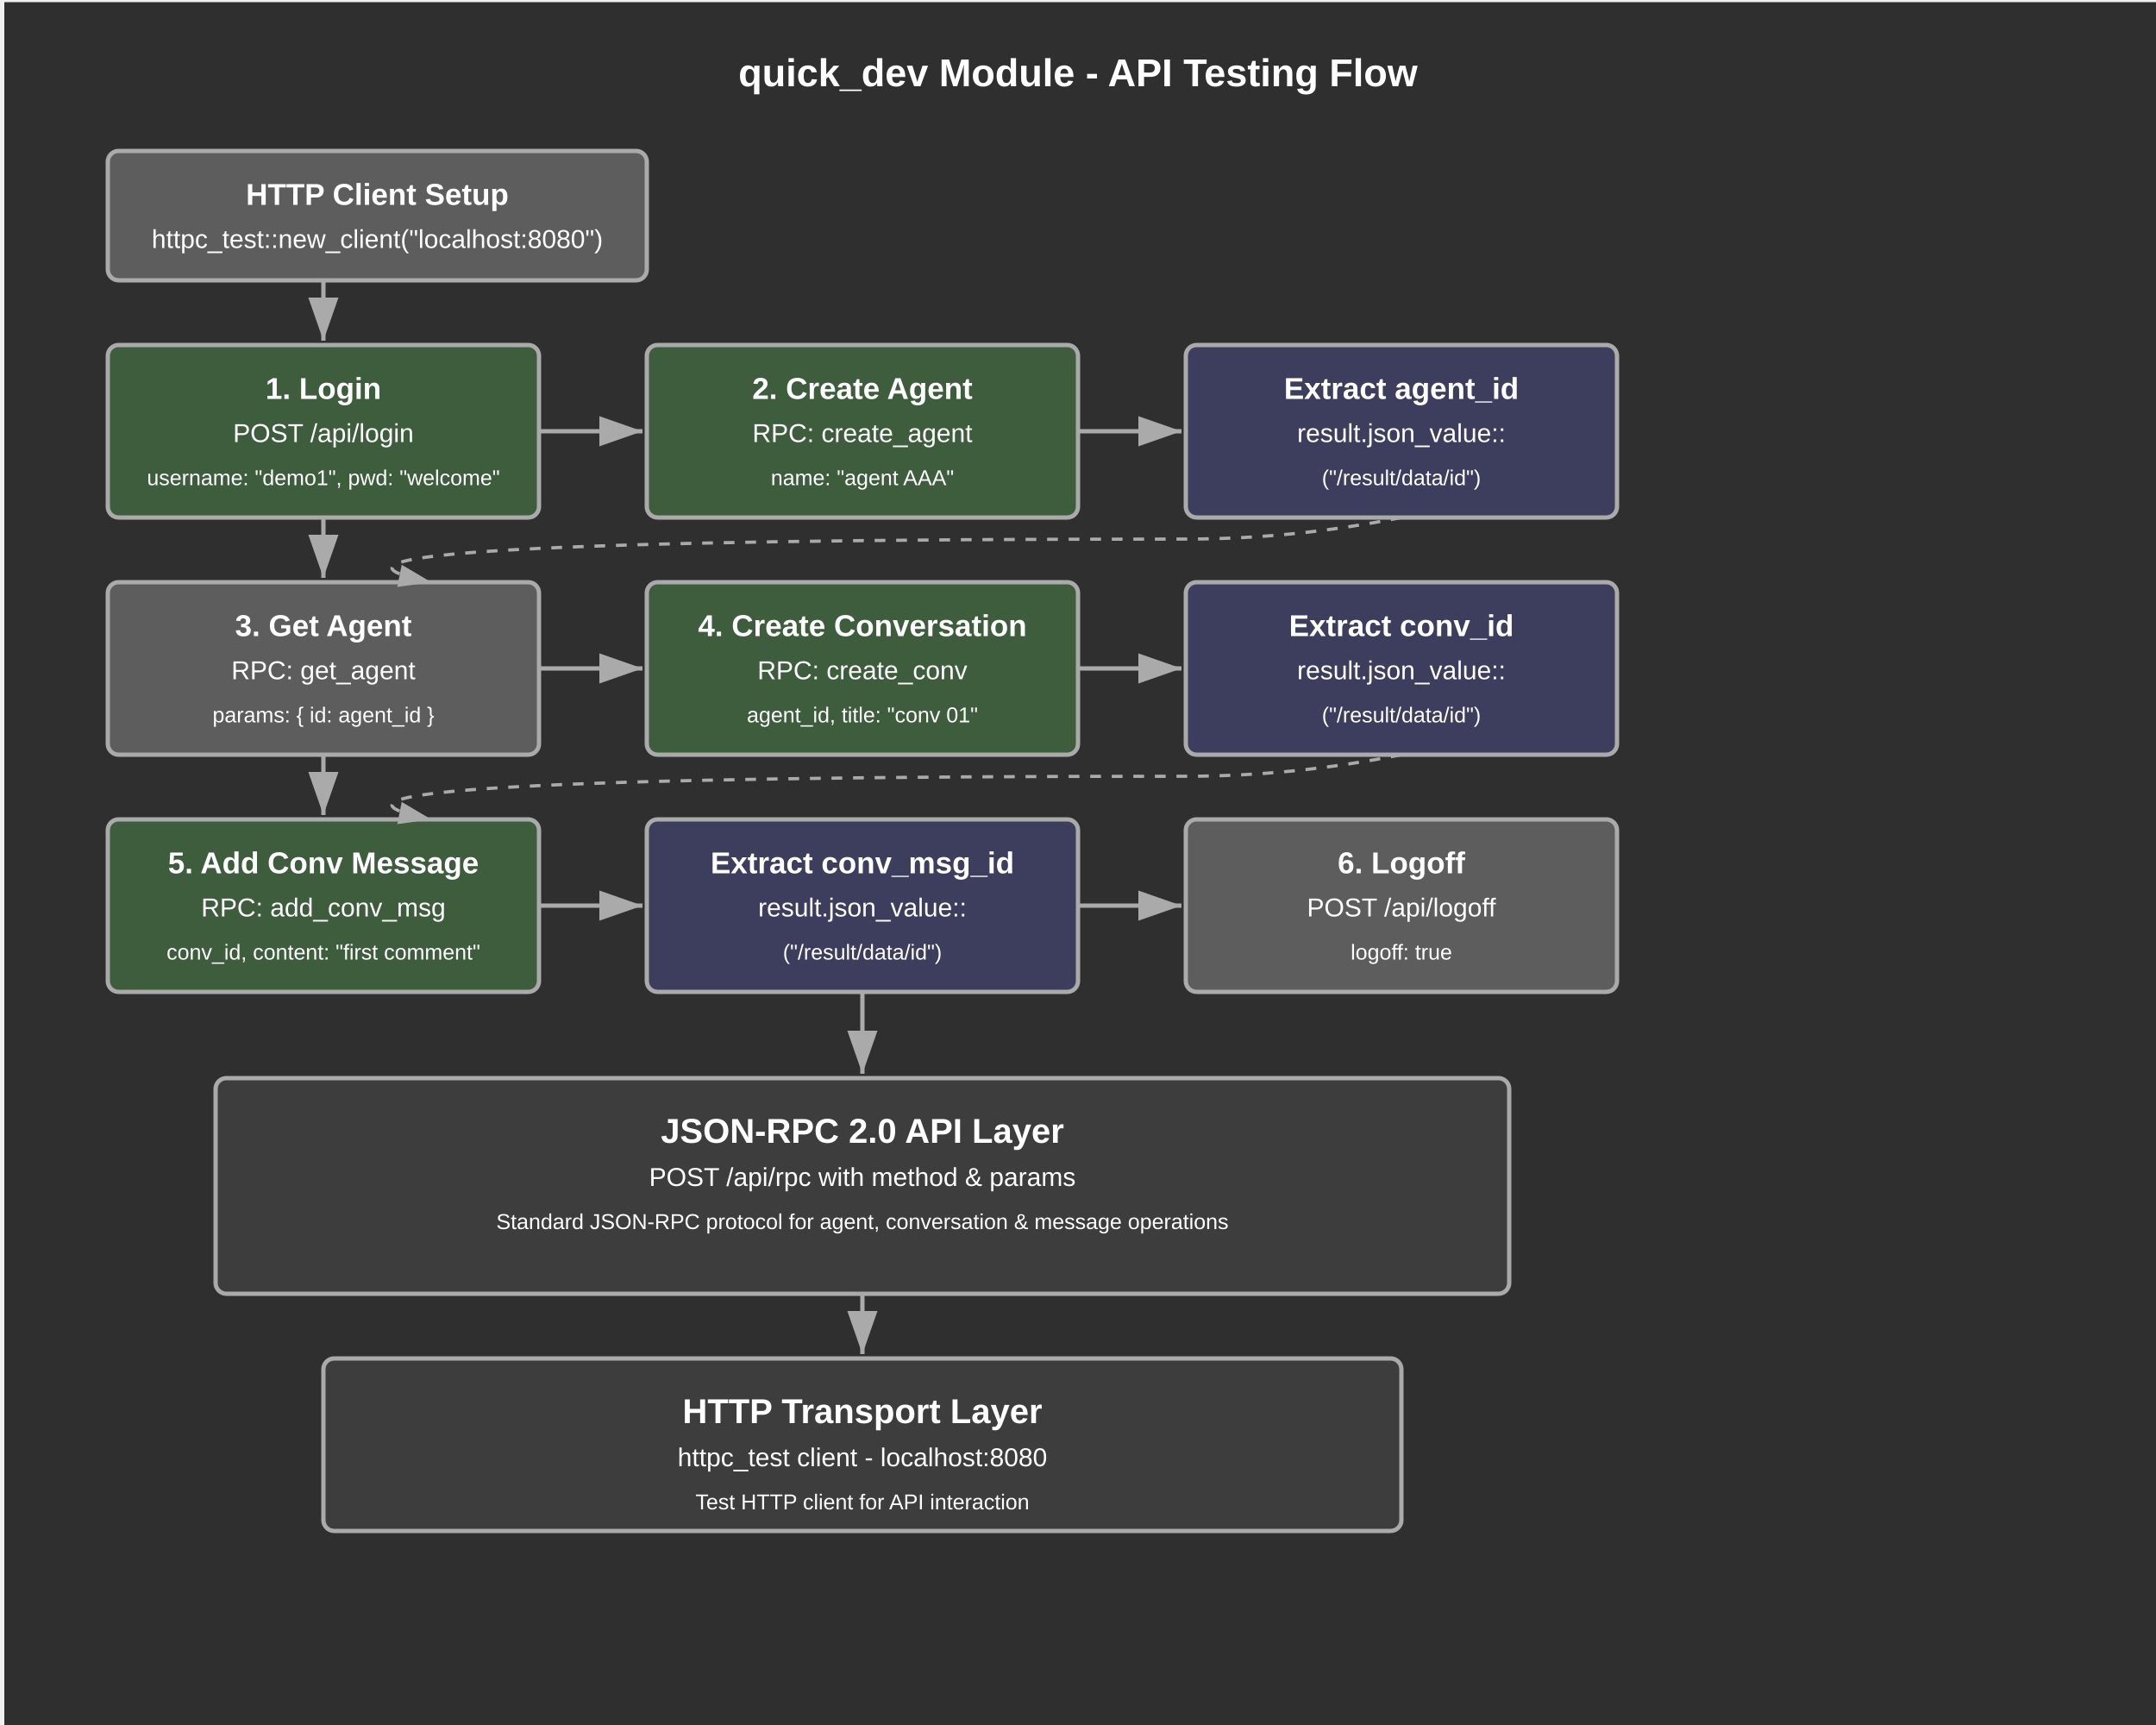
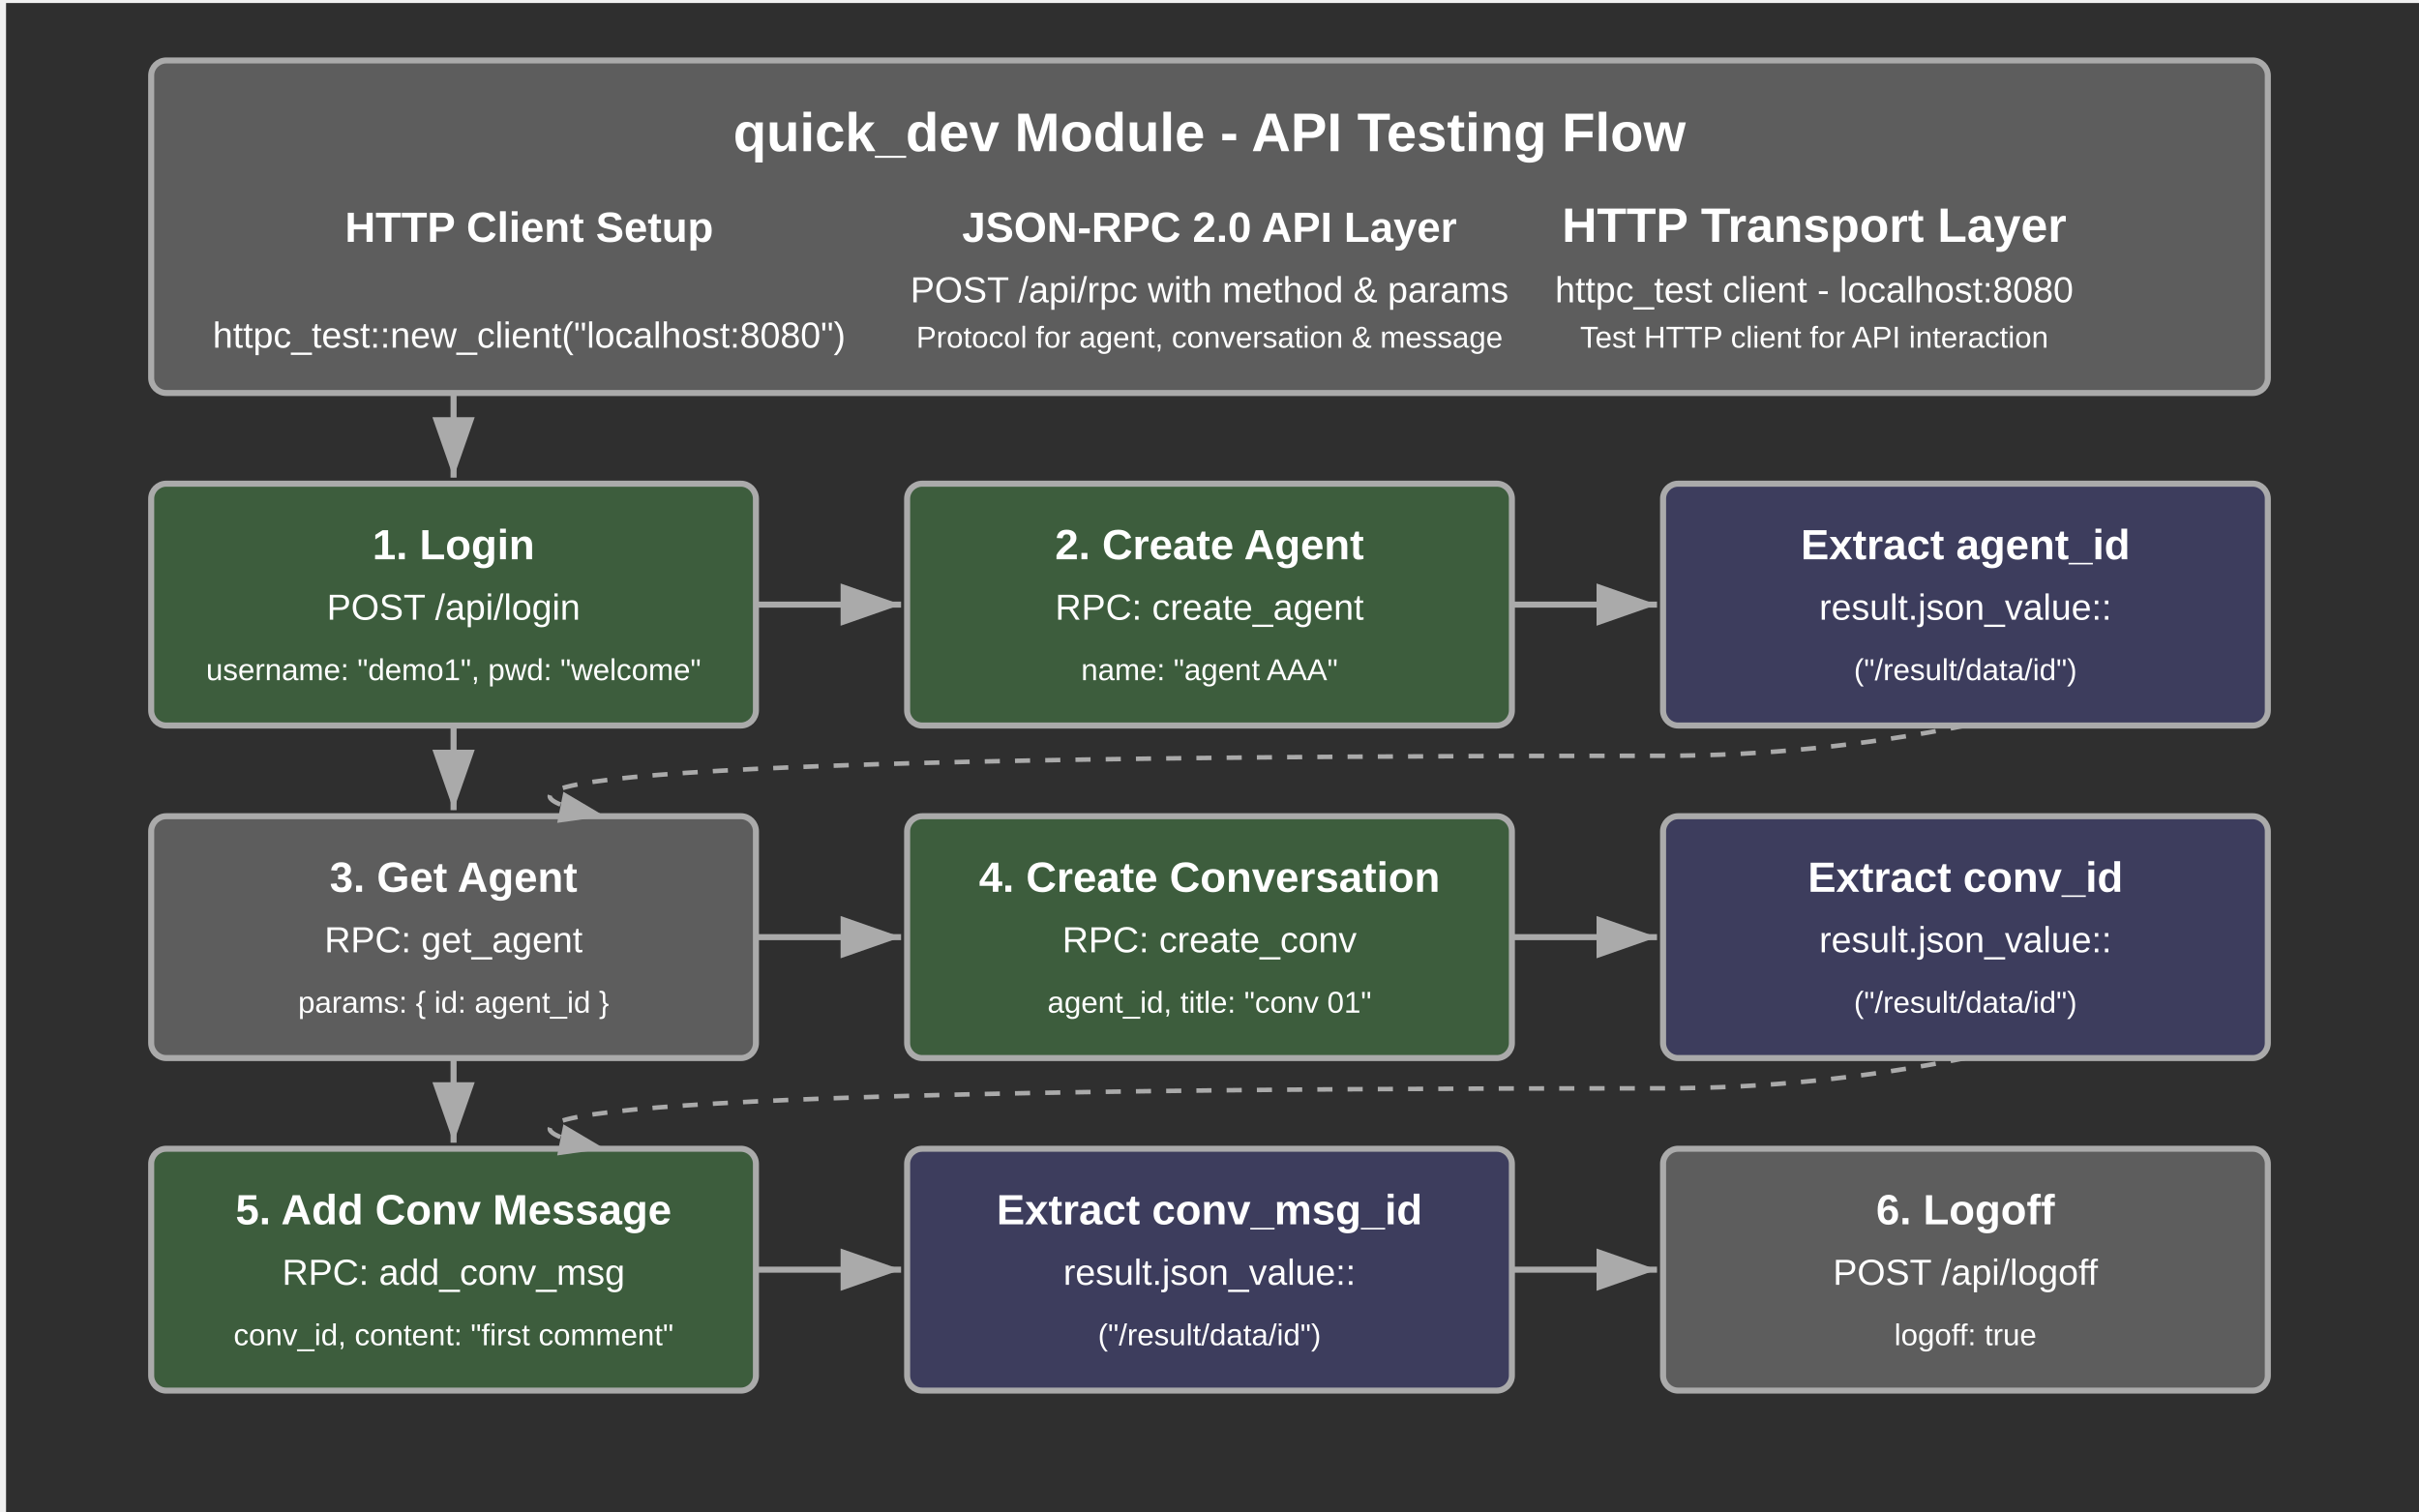
- <svg xmlns="http://www.w3.org/2000/svg" width="1000" height="800">
+ <svg xmlns="http://www.w3.org/2000/svg" width="800" height="500">
  <defs>
    <style>
      .bg { fill: #2f2f2f; }
      .arrow-fill { fill: #AAA; }
      .stroke-primary { stroke: #AAA; stroke-width: 2; fill: none; }
      .stroke-dashed { stroke: #AAA; stroke-width: 1.5; stroke-dasharray: 5,5; fill: none; }
      .line-primary { stroke: #AAA; stroke-width: 2; }
      .text-title { font-family: Arial, sans-serif; font-size: 18px; font-weight: bold; fill: white; text-anchor: middle; }
      .text-section { font-family: Arial, sans-serif; font-size: 16px; font-weight: bold; fill: white; text-anchor: middle; }
      .text-box-title { font-family: Arial, sans-serif; font-size: 14px; font-weight: bold; fill: white; text-anchor: middle; }
      .text-code { font-family: Arial, sans-serif; font-size: 12px; fill: white; text-anchor: middle; }
      .text-small { font-family: Arial, sans-serif; font-size: 10px; fill: white; text-anchor: middle; }
      .rect-layer { fill: #3D3D3D; }
      .rect-sublayer { fill: #4D4D4D; }
      .rect-process { fill: #5D5D5D; }
      .rect-error { fill: #6D3D3D; }
      .rect-data { fill: #3D5D3D; }
      .rect-extractor { fill: #3D3D5D; }
    </style>
    <marker id="arrowhead" markerWidth="10" markerHeight="7" refX="10" refY="3.5" orient="auto">
      <polygon points="0 0, 10 3.5, 0 7" class="arrow-fill" />
    </marker>
  </defs>
-   <rect width="1000" height="800" class="bg" x="2" y="1" />
-   <text x="500" y="40" class="text-title">quick_dev Module - API Testing Flow</text>
-   <rect x="50" y="70" width="250" height="60" rx="5" class="stroke-primary rect-process" />
-   <text x="175" y="95" class="text-box-title">HTTP Client Setup</text>
+   <rect width="800" height="500" class="bg" x="2" y="1" />
+   <rect x="50" y="20" width="700" height="110" rx="5" class="stroke-primary rect-process" />
+   <text x="400" y="50" class="text-title">quick_dev Module - API Testing Flow</text>
+   <text x="175" y="80" class="text-box-title">HTTP Client Setup</text>
  <text x="175" y="115" class="text-code">httpc_test::new_client("localhost:8080")</text>
+   <text x="400" y="80" class="text-box-title">JSON-RPC 2.0 API Layer</text>
+   <text x="400" y="100" class="text-code">POST /api/rpc with method &amp; params</text>
+   <text x="400" y="115" class="text-small">Protocol for agent, conversation &amp; message</text>
+   <text x="600" y="80" class="text-section">HTTP Transport Layer</text>
+   <text x="600" y="100" class="text-code">httpc_test client - localhost:8080</text>
+   <text x="600" y="115" class="text-small">Test HTTP client for API interaction</text>
  <rect x="50" y="160" width="200" height="80" rx="5" class="stroke-primary rect-data" />
  <text x="150" y="185" class="text-box-title">1. Login</text>
  <text x="150" y="205" class="text-code">POST /api/login</text>
  <text x="150" y="225" class="text-small">username: "demo1", pwd: "welcome"</text>
  <rect x="300" y="160" width="200" height="80" rx="5" class="stroke-primary rect-data" />
  <text x="400" y="185" class="text-box-title">2. Create Agent</text>
  <text x="400" y="205" class="text-code">RPC: create_agent</text>
  <text x="400" y="225" class="text-small">name: "agent AAA"</text>
  <rect x="550" y="160" width="200" height="80" rx="5" class="stroke-primary rect-extractor" />
  <text x="650" y="185" class="text-box-title">Extract agent_id</text>
  <text x="650" y="205" class="text-code">result.json_value::</text>
  <text x="650" y="225" class="text-small">("/result/data/id")</text>
  <rect x="50" y="270" width="200" height="80" rx="5" class="stroke-primary rect-process" />
  <text x="150" y="295" class="text-box-title">3. Get Agent</text>
  <text x="150" y="315" class="text-code">RPC: get_agent</text>
  <text x="150" y="335" class="text-small">params: { id: agent_id }</text>
  <rect x="300" y="270" width="200" height="80" rx="5" class="stroke-primary rect-data" />
  <text x="400" y="295" class="text-box-title">4. Create Conversation</text>
  <text x="400" y="315" class="text-code">RPC: create_conv</text>
  <text x="400" y="335" class="text-small">agent_id, title: "conv 01"</text>
  <rect x="550" y="270" width="200" height="80" rx="5" class="stroke-primary rect-extractor" />
  <text x="650" y="295" class="text-box-title">Extract conv_id</text>
  <text x="650" y="315" class="text-code">result.json_value::</text>
  <text x="650" y="335" class="text-small">("/result/data/id")</text>
  <rect x="50" y="380" width="200" height="80" rx="5" class="stroke-primary rect-data" />
  <text x="150" y="405" class="text-box-title">5. Add Conv Message</text>
  <text x="150" y="425" class="text-code">RPC: add_conv_msg</text>
  <text x="150" y="445" class="text-small">conv_id, content: "first comment"</text>
  <rect x="300" y="380" width="200" height="80" rx="5" class="stroke-primary rect-extractor" />
  <text x="400" y="405" class="text-box-title">Extract conv_msg_id</text>
  <text x="400" y="425" class="text-code">result.json_value::</text>
  <text x="400" y="445" class="text-small">("/result/data/id")</text>
  <rect x="550" y="380" width="200" height="80" rx="5" class="stroke-primary rect-process" />
  <text x="650" y="405" class="text-box-title">6. Logoff</text>
  <text x="650" y="425" class="text-code">POST /api/logoff</text>
  <text x="650" y="445" class="text-small">logoff: true</text>
-   <rect x="100" y="500" width="600" height="100" rx="5" class="stroke-primary rect-layer" />
-   <text x="400" y="530" class="text-section">JSON-RPC 2.0 API Layer</text>
-   <text x="400" y="550" class="text-code">POST /api/rpc with method &amp; params</text>
-   <text x="400" y="570" class="text-small">Standard JSON-RPC protocol for agent, conversation &amp; message operations</text>
-   <rect x="150" y="630" width="500" height="80" rx="5" class="stroke-primary rect-layer" />
-   <text x="400" y="660" class="text-section">HTTP Transport Layer</text>
-   <text x="400" y="680" class="text-code">httpc_test client - localhost:8080</text>
-   <text x="400" y="700" class="text-small">Test HTTP client for API interaction</text>
  <line x1="150" y1="130" x2="150" y2="158" class="line-primary" marker-end="url(#arrowhead)" />
  <line x1="150" y1="240" x2="150" y2="268" class="line-primary" marker-end="url(#arrowhead)" />
  <line x1="150" y1="350" x2="150" y2="378" class="line-primary" marker-end="url(#arrowhead)" />
  <line x1="250" y1="200" x2="298" y2="200" class="line-primary" marker-end="url(#arrowhead)" />
  <line x1="500" y1="200" x2="548" y2="200" class="line-primary" marker-end="url(#arrowhead)" />
  <path d="M 650 240 Q 600 250 550 250 Q 100 250 200 270" class="stroke-dashed" marker-end="url(#arrowhead)" />
  <line x1="250" y1="310" x2="298" y2="310" class="line-primary" marker-end="url(#arrowhead)" />
  <line x1="500" y1="310" x2="548" y2="310" class="line-primary" marker-end="url(#arrowhead)" />
  <path d="M 650 350 Q 600 360 550 360 Q 100 360 200 380" class="stroke-dashed" marker-end="url(#arrowhead)" />
  <line x1="250" y1="420" x2="298" y2="420" class="line-primary" marker-end="url(#arrowhead)" />
  <line x1="500" y1="420" x2="548" y2="420" class="line-primary" marker-end="url(#arrowhead)" />
-   <line x1="400" y1="460" x2="400" y2="498" class="line-primary" marker-end="url(#arrowhead)" />
-   <line x1="400" y1="600" x2="400" y2="628" class="line-primary" marker-end="url(#arrowhead)" />
</svg>
